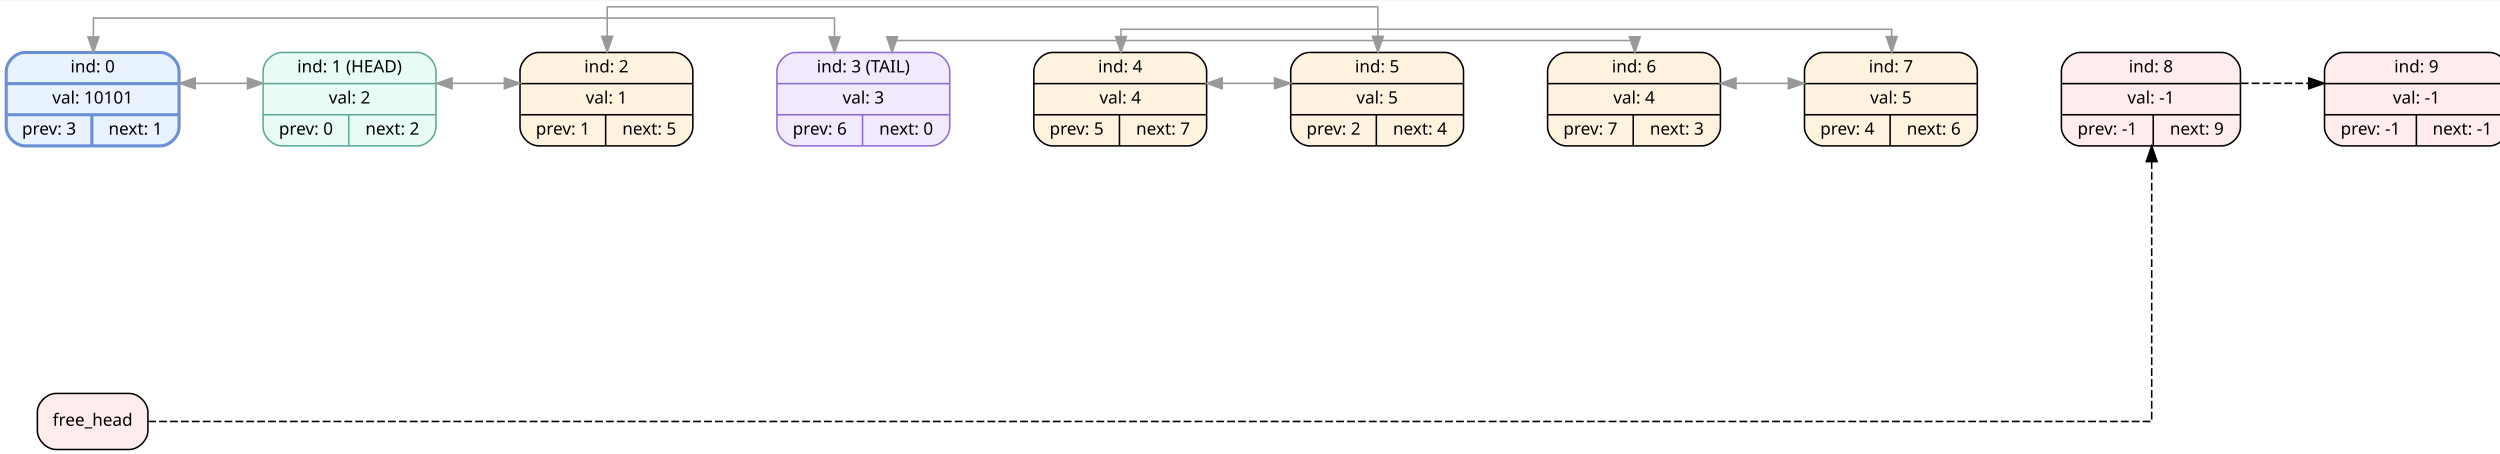
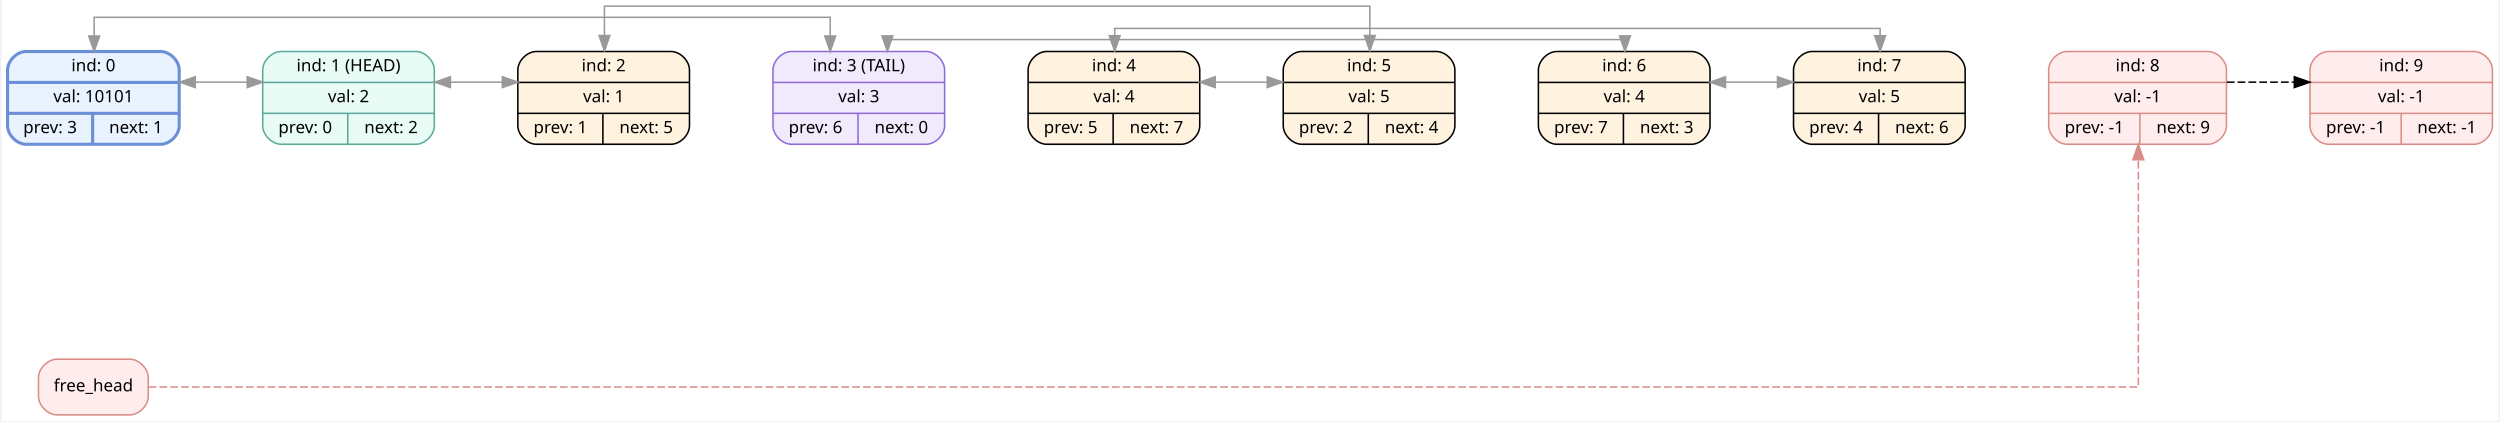
- <svg xmlns="http://www.w3.org/2000/svg" width="562pt" height="102pt" viewBox="0.00 0.00 562.00 101.72">
-   <g id="graph0" class="graph" transform="scale(0.35 0.35) rotate(0) translate(4 288.3)">
-     <polygon fill="white" stroke="transparent" points="-4,4 -4,-288.3 1611,-288.3 1611,4 -4,4" />
+ <svg xmlns="http://www.w3.org/2000/svg" width="1615pt" height="272pt" viewBox="0.00 0.00 1615.00 272.30">
+   <g id="graph0" class="graph" transform="scale(1 1) rotate(0) translate(4 268.3)">
+     <polygon fill="white" stroke="transparent" points="-4,4 -4,-268.3 1611,-268.3 1611,4 -4,4" />
    <g id="node1" class="node">
-       <path fill="#e9f2ff" stroke="#6b8fd6" stroke-width="2" d="M12,-195C12,-195 99,-195 99,-195 105,-195 111,-201 111,-207 111,-207 111,-243 111,-243 111,-249 105,-255 99,-255 99,-255 12,-255 12,-255 6,-255 0,-249 0,-243 0,-243 0,-207 0,-207 0,-201 6,-195 12,-195" />
-       <text text-anchor="middle" x="55.5" y="-242.2" font-family="Fira Mono" font-size="11.00">ind: 0</text>
-       <polyline fill="none" stroke="#6b8fd6" stroke-width="2" points="0,-235 111,-235 " />
-       <text text-anchor="middle" x="55.5" y="-222.2" font-family="Fira Mono" font-size="11.00">val: 10101</text>
+       <path fill="#e9f2ff" stroke="#6b8fd6" stroke-width="2" d="M12,-175C12,-175 99,-175 99,-175 105,-175 111,-181 111,-187 111,-187 111,-223 111,-223 111,-229 105,-235 99,-235 99,-235 12,-235 12,-235 6,-235 0,-229 0,-223 0,-223 0,-187 0,-187 0,-181 6,-175 12,-175" />
+       <text text-anchor="middle" x="55.5" y="-222.2" font-family="Fira Mono" font-size="11.00">ind: 0</text>
      <polyline fill="none" stroke="#6b8fd6" stroke-width="2" points="0,-215 111,-215 " />
-       <text text-anchor="middle" x="27.5" y="-202.2" font-family="Fira Mono" font-size="11.00">prev: 3</text>
-       <polyline fill="none" stroke="#6b8fd6" stroke-width="2" points="55,-195 55,-215 " />
-       <text text-anchor="middle" x="83" y="-202.2" font-family="Fira Mono" font-size="11.00">next: 1</text>
+       <text text-anchor="middle" x="55.5" y="-202.2" font-family="Fira Mono" font-size="11.00">val: 10101</text>
+       <polyline fill="none" stroke="#6b8fd6" stroke-width="2" points="0,-195 111,-195 " />
+       <text text-anchor="middle" x="27.5" y="-182.2" font-family="Fira Mono" font-size="11.00">prev: 3</text>
+       <polyline fill="none" stroke="#6b8fd6" stroke-width="2" points="55,-175 55,-195 " />
+       <text text-anchor="middle" x="83" y="-182.2" font-family="Fira Mono" font-size="11.00">next: 1</text>
    </g>
    <g id="node2" class="node">
-       <path fill="#e9fbf5" stroke="#5aa99b" d="M177,-195C177,-195 264,-195 264,-195 270,-195 276,-201 276,-207 276,-207 276,-243 276,-243 276,-249 270,-255 264,-255 264,-255 177,-255 177,-255 171,-255 165,-249 165,-243 165,-243 165,-207 165,-207 165,-201 171,-195 177,-195" />
-       <text text-anchor="middle" x="220.5" y="-242.2" font-family="Fira Mono" font-size="11.00">ind: 1 (HEAD)</text>
-       <polyline fill="none" stroke="#5aa99b" points="165,-235 276,-235 " />
-       <text text-anchor="middle" x="220.5" y="-222.2" font-family="Fira Mono" font-size="11.00">val: 2</text>
+       <path fill="#e9fbf5" stroke="#5aa99b" d="M177,-175C177,-175 264,-175 264,-175 270,-175 276,-181 276,-187 276,-187 276,-223 276,-223 276,-229 270,-235 264,-235 264,-235 177,-235 177,-235 171,-235 165,-229 165,-223 165,-223 165,-187 165,-187 165,-181 171,-175 177,-175" />
+       <text text-anchor="middle" x="220.5" y="-222.2" font-family="Fira Mono" font-size="11.00">ind: 1 (HEAD)</text>
      <polyline fill="none" stroke="#5aa99b" points="165,-215 276,-215 " />
-       <text text-anchor="middle" x="192.5" y="-202.2" font-family="Fira Mono" font-size="11.00">prev: 0</text>
-       <polyline fill="none" stroke="#5aa99b" points="220,-195 220,-215 " />
-       <text text-anchor="middle" x="248" y="-202.2" font-family="Fira Mono" font-size="11.00">next: 2</text>
+       <text text-anchor="middle" x="220.5" y="-202.2" font-family="Fira Mono" font-size="11.00">val: 2</text>
+       <polyline fill="none" stroke="#5aa99b" points="165,-195 276,-195 " />
+       <text text-anchor="middle" x="192.5" y="-182.2" font-family="Fira Mono" font-size="11.00">prev: 0</text>
+       <polyline fill="none" stroke="#5aa99b" points="220,-175 220,-195 " />
+       <text text-anchor="middle" x="248" y="-182.2" font-family="Fira Mono" font-size="11.00">next: 2</text>
    </g>
    <g id="edge11" class="edge">
-       <path fill="none" stroke="#999999" d="M121.36,-235.17C121.36,-235.17 154.98,-235.17 154.98,-235.17" />
-       <polygon fill="#999999" stroke="#999999" points="154.98,-238.67 164.98,-235.17 154.98,-231.67 154.98,-238.67" />
-       <polygon fill="#999999" stroke="#999999" points="121.36,-231.67 111.36,-235.17 121.36,-238.67 121.36,-231.67" />
+       <path fill="none" stroke="#999999" d="M121.36,-215.17C121.36,-215.17 154.98,-215.17 154.98,-215.17" />
+       <polygon fill="#999999" stroke="#999999" points="154.98,-218.67 164.98,-215.17 154.98,-211.67 154.98,-218.67" />
+       <polygon fill="#999999" stroke="#999999" points="121.36,-211.67 111.36,-215.17 121.36,-218.67 121.36,-211.67" />
    </g>
    <g id="node3" class="node">
-       <path fill="#fff3e0" stroke="#000000" d="M342,-195C342,-195 429,-195 429,-195 435,-195 441,-201 441,-207 441,-207 441,-243 441,-243 441,-249 435,-255 429,-255 429,-255 342,-255 342,-255 336,-255 330,-249 330,-243 330,-243 330,-207 330,-207 330,-201 336,-195 342,-195" />
-       <text text-anchor="middle" x="385.5" y="-242.2" font-family="Fira Mono" font-size="11.00">ind: 2</text>
-       <polyline fill="none" stroke="#000000" points="330,-235 441,-235 " />
-       <text text-anchor="middle" x="385.5" y="-222.2" font-family="Fira Mono" font-size="11.00">val: 1</text>
+       <path fill="#fff3e0" stroke="#000000" d="M342,-175C342,-175 429,-175 429,-175 435,-175 441,-181 441,-187 441,-187 441,-223 441,-223 441,-229 435,-235 429,-235 429,-235 342,-235 342,-235 336,-235 330,-229 330,-223 330,-223 330,-187 330,-187 330,-181 336,-175 342,-175" />
+       <text text-anchor="middle" x="385.5" y="-222.2" font-family="Fira Mono" font-size="11.00">ind: 2</text>
      <polyline fill="none" stroke="#000000" points="330,-215 441,-215 " />
-       <text text-anchor="middle" x="357.5" y="-202.2" font-family="Fira Mono" font-size="11.00">prev: 1</text>
-       <polyline fill="none" stroke="#000000" points="385,-195 385,-215 " />
-       <text text-anchor="middle" x="413" y="-202.2" font-family="Fira Mono" font-size="11.00">next: 5</text>
+       <text text-anchor="middle" x="385.5" y="-202.2" font-family="Fira Mono" font-size="11.00">val: 1</text>
+       <polyline fill="none" stroke="#000000" points="330,-195 441,-195 " />
+       <text text-anchor="middle" x="357.5" y="-182.2" font-family="Fira Mono" font-size="11.00">prev: 1</text>
+       <polyline fill="none" stroke="#000000" points="385,-175 385,-195 " />
+       <text text-anchor="middle" x="413" y="-182.2" font-family="Fira Mono" font-size="11.00">next: 5</text>
    </g>
    <g id="edge12" class="edge">
-       <path fill="none" stroke="#999999" d="M286.36,-235.17C286.36,-235.17 319.98,-235.17 319.98,-235.17" />
-       <polygon fill="#999999" stroke="#999999" points="319.98,-238.67 329.98,-235.17 319.98,-231.67 319.98,-238.67" />
-       <polygon fill="#999999" stroke="#999999" points="286.36,-231.67 276.36,-235.17 286.36,-238.67 286.36,-231.67" />
+       <path fill="none" stroke="#999999" d="M286.36,-215.17C286.36,-215.17 319.98,-215.17 319.98,-215.17" />
+       <polygon fill="#999999" stroke="#999999" points="319.98,-218.67 329.98,-215.17 319.98,-211.67 319.98,-218.67" />
+       <polygon fill="#999999" stroke="#999999" points="286.36,-211.67 276.36,-215.17 286.36,-218.67 286.36,-211.67" />
    </g>
    <g id="node4" class="node">
-       <path fill="#f1eafd" stroke="#8e6bd6" d="M507,-195C507,-195 594,-195 594,-195 600,-195 606,-201 606,-207 606,-207 606,-243 606,-243 606,-249 600,-255 594,-255 594,-255 507,-255 507,-255 501,-255 495,-249 495,-243 495,-243 495,-207 495,-207 495,-201 501,-195 507,-195" />
-       <text text-anchor="middle" x="550.5" y="-242.2" font-family="Fira Mono" font-size="11.00">ind: 3 (TAIL)</text>
-       <polyline fill="none" stroke="#8e6bd6" points="495,-235 606,-235 " />
-       <text text-anchor="middle" x="550.5" y="-222.2" font-family="Fira Mono" font-size="11.00">val: 3</text>
+       <path fill="#f1eafd" stroke="#8e6bd6" d="M507,-175C507,-175 594,-175 594,-175 600,-175 606,-181 606,-187 606,-187 606,-223 606,-223 606,-229 600,-235 594,-235 594,-235 507,-235 507,-235 501,-235 495,-229 495,-223 495,-223 495,-187 495,-187 495,-181 501,-175 507,-175" />
+       <text text-anchor="middle" x="550.5" y="-222.2" font-family="Fira Mono" font-size="11.00">ind: 3 (TAIL)</text>
      <polyline fill="none" stroke="#8e6bd6" points="495,-215 606,-215 " />
-       <text text-anchor="middle" x="522.5" y="-202.2" font-family="Fira Mono" font-size="11.00">prev: 6</text>
-       <polyline fill="none" stroke="#8e6bd6" points="550,-195 550,-215 " />
-       <text text-anchor="middle" x="578" y="-202.2" font-family="Fira Mono" font-size="11.00">next: 0</text>
+       <text text-anchor="middle" x="550.5" y="-202.2" font-family="Fira Mono" font-size="11.00">val: 3</text>
+       <polyline fill="none" stroke="#8e6bd6" points="495,-195 606,-195 " />
+       <text text-anchor="middle" x="522.5" y="-182.2" font-family="Fira Mono" font-size="11.00">prev: 6</text>
+       <polyline fill="none" stroke="#8e6bd6" points="550,-175 550,-195 " />
+       <text text-anchor="middle" x="578" y="-182.2" font-family="Fira Mono" font-size="11.00">next: 0</text>
    </g>
    <g id="node6" class="node">
-       <path fill="#fff3e0" stroke="#000000" d="M837,-195C837,-195 924,-195 924,-195 930,-195 936,-201 936,-207 936,-207 936,-243 936,-243 936,-249 930,-255 924,-255 924,-255 837,-255 837,-255 831,-255 825,-249 825,-243 825,-243 825,-207 825,-207 825,-201 831,-195 837,-195" />
-       <text text-anchor="middle" x="880.5" y="-242.2" font-family="Fira Mono" font-size="11.00">ind: 5</text>
-       <polyline fill="none" stroke="#000000" points="825,-235 936,-235 " />
-       <text text-anchor="middle" x="880.5" y="-222.2" font-family="Fira Mono" font-size="11.00">val: 5</text>
+       <path fill="#fff3e0" stroke="#000000" d="M837,-175C837,-175 924,-175 924,-175 930,-175 936,-181 936,-187 936,-187 936,-223 936,-223 936,-229 930,-235 924,-235 924,-235 837,-235 837,-235 831,-235 825,-229 825,-223 825,-223 825,-187 825,-187 825,-181 831,-175 837,-175" />
+       <text text-anchor="middle" x="880.5" y="-222.2" font-family="Fira Mono" font-size="11.00">ind: 5</text>
      <polyline fill="none" stroke="#000000" points="825,-215 936,-215 " />
-       <text text-anchor="middle" x="852.5" y="-202.2" font-family="Fira Mono" font-size="11.00">prev: 2</text>
-       <polyline fill="none" stroke="#000000" points="880,-195 880,-215 " />
-       <text text-anchor="middle" x="908" y="-202.2" font-family="Fira Mono" font-size="11.00">next: 4</text>
+       <text text-anchor="middle" x="880.5" y="-202.2" font-family="Fira Mono" font-size="11.00">val: 5</text>
+       <polyline fill="none" stroke="#000000" points="825,-195 936,-195 " />
+       <text text-anchor="middle" x="852.5" y="-182.2" font-family="Fira Mono" font-size="11.00">prev: 2</text>
+       <polyline fill="none" stroke="#000000" points="880,-175 880,-195 " />
+       <text text-anchor="middle" x="908" y="-182.2" font-family="Fira Mono" font-size="11.00">next: 4</text>
    </g>
    <g id="edge13" class="edge">
-       <path fill="none" stroke="#999999" d="M386,-265.34C386,-265.34 386,-284.3 386,-284.3 386,-284.3 881,-284.3 881,-284.3 881,-284.3 881,-265.34 881,-265.34" />
-       <polygon fill="#999999" stroke="#999999" points="389.5,-265.34 386,-255.34 382.5,-265.34 389.5,-265.34" />
-       <polygon fill="#999999" stroke="#999999" points="884.5,-265.34 881,-255.34 877.5,-265.34 884.5,-265.34" />
+       <path fill="none" stroke="#999999" d="M386,-245.34C386,-245.34 386,-264.3 386,-264.3 386,-264.3 881,-264.3 881,-264.3 881,-264.3 881,-245.34 881,-245.34" />
+       <polygon fill="#999999" stroke="#999999" points="389.5,-245.34 386,-235.34 382.5,-245.34 389.5,-245.34" />
+       <polygon fill="#999999" stroke="#999999" points="884.5,-245.34 881,-235.34 877.5,-245.34 884.5,-245.34" />
    </g>
    <g id="edge14" class="edge">
-       <path fill="none" stroke="#999999" d="M532,-265C532,-265 532,-277.1 532,-277.1 532,-277.1 56,-277.1 56,-277.1 56,-277.1 56,-265 56,-265" />
-       <polygon fill="#999999" stroke="#999999" points="535.5,-265 532,-255 528.5,-265 535.5,-265" />
-       <polygon fill="#999999" stroke="#999999" points="59.5,-265 56,-255 52.5,-265 59.5,-265" />
+       <path fill="none" stroke="#999999" d="M532,-245C532,-245 532,-257.1 532,-257.1 532,-257.1 56,-257.1 56,-257.1 56,-257.1 56,-245 56,-245" />
+       <polygon fill="#999999" stroke="#999999" points="535.5,-245 532,-235 528.5,-245 535.5,-245" />
+       <polygon fill="#999999" stroke="#999999" points="59.5,-245 56,-235 52.5,-245 59.5,-245" />
    </g>
    <g id="node5" class="node">
-       <path fill="#fff3e0" stroke="#000000" d="M672,-195C672,-195 759,-195 759,-195 765,-195 771,-201 771,-207 771,-207 771,-243 771,-243 771,-249 765,-255 759,-255 759,-255 672,-255 672,-255 666,-255 660,-249 660,-243 660,-243 660,-207 660,-207 660,-201 666,-195 672,-195" />
-       <text text-anchor="middle" x="715.5" y="-242.2" font-family="Fira Mono" font-size="11.00">ind: 4</text>
-       <polyline fill="none" stroke="#000000" points="660,-235 771,-235 " />
-       <text text-anchor="middle" x="715.5" y="-222.2" font-family="Fira Mono" font-size="11.00">val: 4</text>
+       <path fill="#fff3e0" stroke="#000000" d="M672,-175C672,-175 759,-175 759,-175 765,-175 771,-181 771,-187 771,-187 771,-223 771,-223 771,-229 765,-235 759,-235 759,-235 672,-235 672,-235 666,-235 660,-229 660,-223 660,-223 660,-187 660,-187 660,-181 666,-175 672,-175" />
+       <text text-anchor="middle" x="715.5" y="-222.2" font-family="Fira Mono" font-size="11.00">ind: 4</text>
      <polyline fill="none" stroke="#000000" points="660,-215 771,-215 " />
-       <text text-anchor="middle" x="687.5" y="-202.2" font-family="Fira Mono" font-size="11.00">prev: 5</text>
-       <polyline fill="none" stroke="#000000" points="715,-195 715,-215 " />
-       <text text-anchor="middle" x="743" y="-202.2" font-family="Fira Mono" font-size="11.00">next: 7</text>
+       <text text-anchor="middle" x="715.5" y="-202.2" font-family="Fira Mono" font-size="11.00">val: 4</text>
+       <polyline fill="none" stroke="#000000" points="660,-195 771,-195 " />
+       <text text-anchor="middle" x="687.5" y="-182.2" font-family="Fira Mono" font-size="11.00">prev: 5</text>
+       <polyline fill="none" stroke="#000000" points="715,-175 715,-195 " />
+       <text text-anchor="middle" x="743" y="-182.2" font-family="Fira Mono" font-size="11.00">next: 7</text>
    </g>
    <g id="node8" class="node">
-       <path fill="#fff3e0" stroke="#000000" d="M1167,-195C1167,-195 1254,-195 1254,-195 1260,-195 1266,-201 1266,-207 1266,-207 1266,-243 1266,-243 1266,-249 1260,-255 1254,-255 1254,-255 1167,-255 1167,-255 1161,-255 1155,-249 1155,-243 1155,-243 1155,-207 1155,-207 1155,-201 1161,-195 1167,-195" />
-       <text text-anchor="middle" x="1210.5" y="-242.2" font-family="Fira Mono" font-size="11.00">ind: 7</text>
-       <polyline fill="none" stroke="#000000" points="1155,-235 1266,-235 " />
-       <text text-anchor="middle" x="1210.5" y="-222.2" font-family="Fira Mono" font-size="11.00">val: 5</text>
+       <path fill="#fff3e0" stroke="#000000" d="M1167,-175C1167,-175 1254,-175 1254,-175 1260,-175 1266,-181 1266,-187 1266,-187 1266,-223 1266,-223 1266,-229 1260,-235 1254,-235 1254,-235 1167,-235 1167,-235 1161,-235 1155,-229 1155,-223 1155,-223 1155,-187 1155,-187 1155,-181 1161,-175 1167,-175" />
+       <text text-anchor="middle" x="1210.5" y="-222.2" font-family="Fira Mono" font-size="11.00">ind: 7</text>
      <polyline fill="none" stroke="#000000" points="1155,-215 1266,-215 " />
-       <text text-anchor="middle" x="1182.5" y="-202.2" font-family="Fira Mono" font-size="11.00">prev: 4</text>
-       <polyline fill="none" stroke="#000000" points="1210,-195 1210,-215 " />
-       <text text-anchor="middle" x="1238" y="-202.2" font-family="Fira Mono" font-size="11.00">next: 6</text>
+       <text text-anchor="middle" x="1210.5" y="-202.2" font-family="Fira Mono" font-size="11.00">val: 5</text>
+       <polyline fill="none" stroke="#000000" points="1155,-195 1266,-195 " />
+       <text text-anchor="middle" x="1182.5" y="-182.2" font-family="Fira Mono" font-size="11.00">prev: 4</text>
+       <polyline fill="none" stroke="#000000" points="1210,-175 1210,-195 " />
+       <text text-anchor="middle" x="1238" y="-182.2" font-family="Fira Mono" font-size="11.00">next: 6</text>
    </g>
    <g id="edge15" class="edge">
-       <path fill="none" stroke="#999999" d="M716,-265.2C716,-265.2 716,-269.9 716,-269.9 716,-269.9 1211,-269.9 1211,-269.9 1211,-269.9 1211,-265.2 1211,-265.2" />
-       <polygon fill="#999999" stroke="#999999" points="719.5,-265.2 716,-255.2 712.5,-265.2 719.5,-265.2" />
-       <polygon fill="#999999" stroke="#999999" points="1214.5,-265.2 1211,-255.2 1207.5,-265.2 1214.5,-265.2" />
+       <path fill="none" stroke="#999999" d="M716,-245.2C716,-245.2 716,-249.9 716,-249.9 716,-249.9 1211,-249.9 1211,-249.9 1211,-249.9 1211,-245.2 1211,-245.2" />
+       <polygon fill="#999999" stroke="#999999" points="719.5,-245.2 716,-235.2 712.5,-245.2 719.5,-245.2" />
+       <polygon fill="#999999" stroke="#999999" points="1214.5,-245.2 1211,-235.2 1207.5,-245.2 1214.5,-245.2" />
    </g>
    <g id="edge16" class="edge">
-       <path fill="none" stroke="#999999" d="M814.64,-235.17C814.64,-235.17 781.02,-235.17 781.02,-235.17" />
-       <polygon fill="#999999" stroke="#999999" points="781.02,-231.67 771.02,-235.17 781.02,-238.67 781.02,-231.67" />
-       <polygon fill="#999999" stroke="#999999" points="814.64,-238.67 824.64,-235.17 814.64,-231.67 814.64,-238.67" />
+       <path fill="none" stroke="#999999" d="M814.64,-215.17C814.64,-215.17 781.02,-215.17 781.02,-215.17" />
+       <polygon fill="#999999" stroke="#999999" points="781.02,-211.67 771.02,-215.17 781.02,-218.67 781.02,-211.67" />
+       <polygon fill="#999999" stroke="#999999" points="814.64,-218.67 824.64,-215.17 814.64,-211.67 814.64,-218.67" />
    </g>
    <g id="node7" class="node">
-       <path fill="#fff3e0" stroke="#000000" d="M1002,-195C1002,-195 1089,-195 1089,-195 1095,-195 1101,-201 1101,-207 1101,-207 1101,-243 1101,-243 1101,-249 1095,-255 1089,-255 1089,-255 1002,-255 1002,-255 996,-255 990,-249 990,-243 990,-243 990,-207 990,-207 990,-201 996,-195 1002,-195" />
-       <text text-anchor="middle" x="1045.5" y="-242.2" font-family="Fira Mono" font-size="11.00">ind: 6</text>
-       <polyline fill="none" stroke="#000000" points="990,-235 1101,-235 " />
-       <text text-anchor="middle" x="1045.5" y="-222.2" font-family="Fira Mono" font-size="11.00">val: 4</text>
+       <path fill="#fff3e0" stroke="#000000" d="M1002,-175C1002,-175 1089,-175 1089,-175 1095,-175 1101,-181 1101,-187 1101,-187 1101,-223 1101,-223 1101,-229 1095,-235 1089,-235 1089,-235 1002,-235 1002,-235 996,-235 990,-229 990,-223 990,-223 990,-187 990,-187 990,-181 996,-175 1002,-175" />
+       <text text-anchor="middle" x="1045.5" y="-222.2" font-family="Fira Mono" font-size="11.00">ind: 6</text>
      <polyline fill="none" stroke="#000000" points="990,-215 1101,-215 " />
-       <text text-anchor="middle" x="1017.5" y="-202.2" font-family="Fira Mono" font-size="11.00">prev: 7</text>
-       <polyline fill="none" stroke="#000000" points="1045,-195 1045,-215 " />
-       <text text-anchor="middle" x="1073" y="-202.2" font-family="Fira Mono" font-size="11.00">next: 3</text>
+       <text text-anchor="middle" x="1045.5" y="-202.2" font-family="Fira Mono" font-size="11.00">val: 4</text>
+       <polyline fill="none" stroke="#000000" points="990,-195 1101,-195 " />
+       <text text-anchor="middle" x="1017.5" y="-182.2" font-family="Fira Mono" font-size="11.00">prev: 7</text>
+       <polyline fill="none" stroke="#000000" points="1045,-175 1045,-195 " />
+       <text text-anchor="middle" x="1073" y="-182.2" font-family="Fira Mono" font-size="11.00">next: 3</text>
    </g>
    <g id="edge17" class="edge">
-       <path fill="none" stroke="#999999" d="M1046,-261.94C1046,-261.94 1046,-262.7 1046,-262.7 1046,-262.7 569,-262.7 569,-262.7 569,-262.7 569,-261.94 569,-261.94" />
-       <polygon fill="#999999" stroke="#999999" points="1049.5,-265.07 1046,-255.07 1042.5,-265.07 1049.5,-265.07" />
-       <polygon fill="#999999" stroke="#999999" points="572.5,-265.07 569,-255.07 565.5,-265.07 572.5,-265.07" />
+       <path fill="none" stroke="#999999" d="M1046,-241.94C1046,-241.94 1046,-242.7 1046,-242.7 1046,-242.7 569,-242.7 569,-242.7 569,-242.7 569,-241.94 569,-241.94" />
+       <polygon fill="#999999" stroke="#999999" points="1049.5,-245.07 1046,-235.07 1042.5,-245.07 1049.5,-245.07" />
+       <polygon fill="#999999" stroke="#999999" points="572.5,-245.07 569,-235.07 565.5,-245.07 572.5,-245.07" />
    </g>
    <g id="edge18" class="edge">
-       <path fill="none" stroke="#999999" d="M1144.64,-235.17C1144.64,-235.17 1111.02,-235.17 1111.02,-235.17" />
-       <polygon fill="#999999" stroke="#999999" points="1111.02,-231.67 1101.02,-235.17 1111.02,-238.67 1111.02,-231.67" />
-       <polygon fill="#999999" stroke="#999999" points="1144.64,-238.67 1154.64,-235.17 1144.64,-231.67 1144.64,-238.67" />
+       <path fill="none" stroke="#999999" d="M1144.64,-215.17C1144.64,-215.17 1111.02,-215.17 1111.02,-215.17" />
+       <polygon fill="#999999" stroke="#999999" points="1111.02,-211.67 1101.02,-215.17 1111.02,-218.67 1111.02,-211.67" />
+       <polygon fill="#999999" stroke="#999999" points="1144.64,-218.67 1154.64,-215.17 1144.64,-211.67 1144.64,-218.67" />
    </g>
    <g id="node9" class="node">
-       <path fill="#ffecec" stroke="#000000" d="M1332,-195C1332,-195 1423,-195 1423,-195 1429,-195 1435,-201 1435,-207 1435,-207 1435,-243 1435,-243 1435,-249 1429,-255 1423,-255 1423,-255 1332,-255 1332,-255 1326,-255 1320,-249 1320,-243 1320,-243 1320,-207 1320,-207 1320,-201 1326,-195 1332,-195" />
-       <text text-anchor="middle" x="1377.5" y="-242.2" font-family="Fira Mono" font-size="11.00">ind: 8</text>
-       <polyline fill="none" stroke="#000000" points="1320,-235 1435,-235 " />
-       <text text-anchor="middle" x="1377.5" y="-222.2" font-family="Fira Mono" font-size="11.00">val: -1</text>
-       <polyline fill="none" stroke="#000000" points="1320,-215 1435,-215 " />
-       <text text-anchor="middle" x="1349.5" y="-202.2" font-family="Fira Mono" font-size="11.00">prev: -1</text>
-       <polyline fill="none" stroke="#000000" points="1379,-195 1379,-215 " />
-       <text text-anchor="middle" x="1407" y="-202.2" font-family="Fira Mono" font-size="11.00">next: 9</text>
+       <path fill="#ffecec" stroke="#d88d88" d="M1332,-175C1332,-175 1423,-175 1423,-175 1429,-175 1435,-181 1435,-187 1435,-187 1435,-223 1435,-223 1435,-229 1429,-235 1423,-235 1423,-235 1332,-235 1332,-235 1326,-235 1320,-229 1320,-223 1320,-223 1320,-187 1320,-187 1320,-181 1326,-175 1332,-175" />
+       <text text-anchor="middle" x="1377.5" y="-222.2" font-family="Fira Mono" font-size="11.00">ind: 8</text>
+       <polyline fill="none" stroke="#d88d88" points="1320,-215 1435,-215 " />
+       <text text-anchor="middle" x="1377.5" y="-202.2" font-family="Fira Mono" font-size="11.00">val: -1</text>
+       <polyline fill="none" stroke="#d88d88" points="1320,-195 1435,-195 " />
+       <text text-anchor="middle" x="1349.5" y="-182.2" font-family="Fira Mono" font-size="11.00">prev: -1</text>
+       <polyline fill="none" stroke="#d88d88" points="1379,-175 1379,-195 " />
+       <text text-anchor="middle" x="1407" y="-182.2" font-family="Fira Mono" font-size="11.00">next: 9</text>
    </g>
    <g id="node10" class="node">
-       <path fill="#ffecec" stroke="#000000" d="M1501,-195C1501,-195 1595,-195 1595,-195 1601,-195 1607,-201 1607,-207 1607,-207 1607,-243 1607,-243 1607,-249 1601,-255 1595,-255 1595,-255 1501,-255 1501,-255 1495,-255 1489,-249 1489,-243 1489,-243 1489,-207 1489,-207 1489,-201 1495,-195 1501,-195" />
-       <text text-anchor="middle" x="1548" y="-242.2" font-family="Fira Mono" font-size="11.00">ind: 9</text>
-       <polyline fill="none" stroke="#000000" points="1489,-235 1607,-235 " />
-       <text text-anchor="middle" x="1548" y="-222.2" font-family="Fira Mono" font-size="11.00">val: -1</text>
-       <polyline fill="none" stroke="#000000" points="1489,-215 1607,-215 " />
-       <text text-anchor="middle" x="1518.5" y="-202.2" font-family="Fira Mono" font-size="11.00">prev: -1</text>
-       <polyline fill="none" stroke="#000000" points="1548,-195 1548,-215 " />
-       <text text-anchor="middle" x="1577.5" y="-202.2" font-family="Fira Mono" font-size="11.00">next: -1</text>
+       <path fill="#ffecec" stroke="#d88d88" d="M1501,-175C1501,-175 1595,-175 1595,-175 1601,-175 1607,-181 1607,-187 1607,-187 1607,-223 1607,-223 1607,-229 1601,-235 1595,-235 1595,-235 1501,-235 1501,-235 1495,-235 1489,-229 1489,-223 1489,-223 1489,-187 1489,-187 1489,-181 1495,-175 1501,-175" />
+       <text text-anchor="middle" x="1548" y="-222.2" font-family="Fira Mono" font-size="11.00">ind: 9</text>
+       <polyline fill="none" stroke="#d88d88" points="1489,-215 1607,-215 " />
+       <text text-anchor="middle" x="1548" y="-202.2" font-family="Fira Mono" font-size="11.00">val: -1</text>
+       <polyline fill="none" stroke="#d88d88" points="1489,-195 1607,-195 " />
+       <text text-anchor="middle" x="1518.5" y="-182.2" font-family="Fira Mono" font-size="11.00">prev: -1</text>
+       <polyline fill="none" stroke="#d88d88" points="1548,-175 1548,-195 " />
+       <text text-anchor="middle" x="1577.5" y="-182.2" font-family="Fira Mono" font-size="11.00">next: -1</text>
    </g>
    <g id="edge10" class="edge">
-       <path fill="none" stroke="#000000" stroke-dasharray="5,2" d="M1435.22,-235.17C1435.22,-235.17 1478.88,-235.17 1478.88,-235.17" />
-       <polygon fill="#000000" stroke="#000000" points="1478.88,-238.67 1488.88,-235.17 1478.88,-231.67 1478.88,-238.67" />
+       <path fill="none" stroke="#000000" stroke-dasharray="5,2" d="M1435.22,-215.17C1435.22,-215.17 1478.88,-215.17 1478.88,-215.17" />
+       <polygon fill="#000000" stroke="#000000" points="1478.88,-218.67 1488.88,-215.17 1478.88,-211.67 1478.88,-218.67" />
    </g>
    <g id="node11" class="node">
-       <path fill="#ffecec" stroke="#000000" d="M79,-36C79,-36 32,-36 32,-36 26,-36 20,-30 20,-24 20,-24 20,-12 20,-12 20,-6 26,0 32,0 32,0 79,0 79,0 85,0 91,-6 91,-12 91,-12 91,-24 91,-24 91,-30 85,-36 79,-36" />
+       <path fill="#ffecec" stroke="#d88d88" d="M79,-36C79,-36 32,-36 32,-36 26,-36 20,-30 20,-24 20,-24 20,-12 20,-12 20,-6 26,0 32,0 32,0 79,0 79,0 85,0 91,-6 91,-12 91,-12 91,-24 91,-24 91,-30 85,-36 79,-36" />
      <text text-anchor="middle" x="55.5" y="-15.2" font-family="Fira Mono" font-size="11.00">free_head</text>
    </g>
    <g id="edge19" class="edge">
-       <path fill="none" stroke="#000000" stroke-dasharray="5,2" d="M91.22,-18C302.35,-18 1378,-18 1378,-18 1378,-18 1378,-184.9 1378,-184.9" />
-       <polygon fill="#000000" stroke="#000000" points="1374.5,-184.9 1378,-194.9 1381.5,-184.9 1374.5,-184.9" />
+       <path fill="none" stroke="#d88d88" stroke-dasharray="5,2" d="M91.22,-18C302.35,-18 1378,-18 1378,-18 1378,-18 1378,-164.96 1378,-164.96" />
+       <polygon fill="#d88d88" stroke="#d88d88" points="1374.5,-164.96 1378,-174.96 1381.5,-164.96 1374.5,-164.96" />
    </g>
  </g>
</svg>
